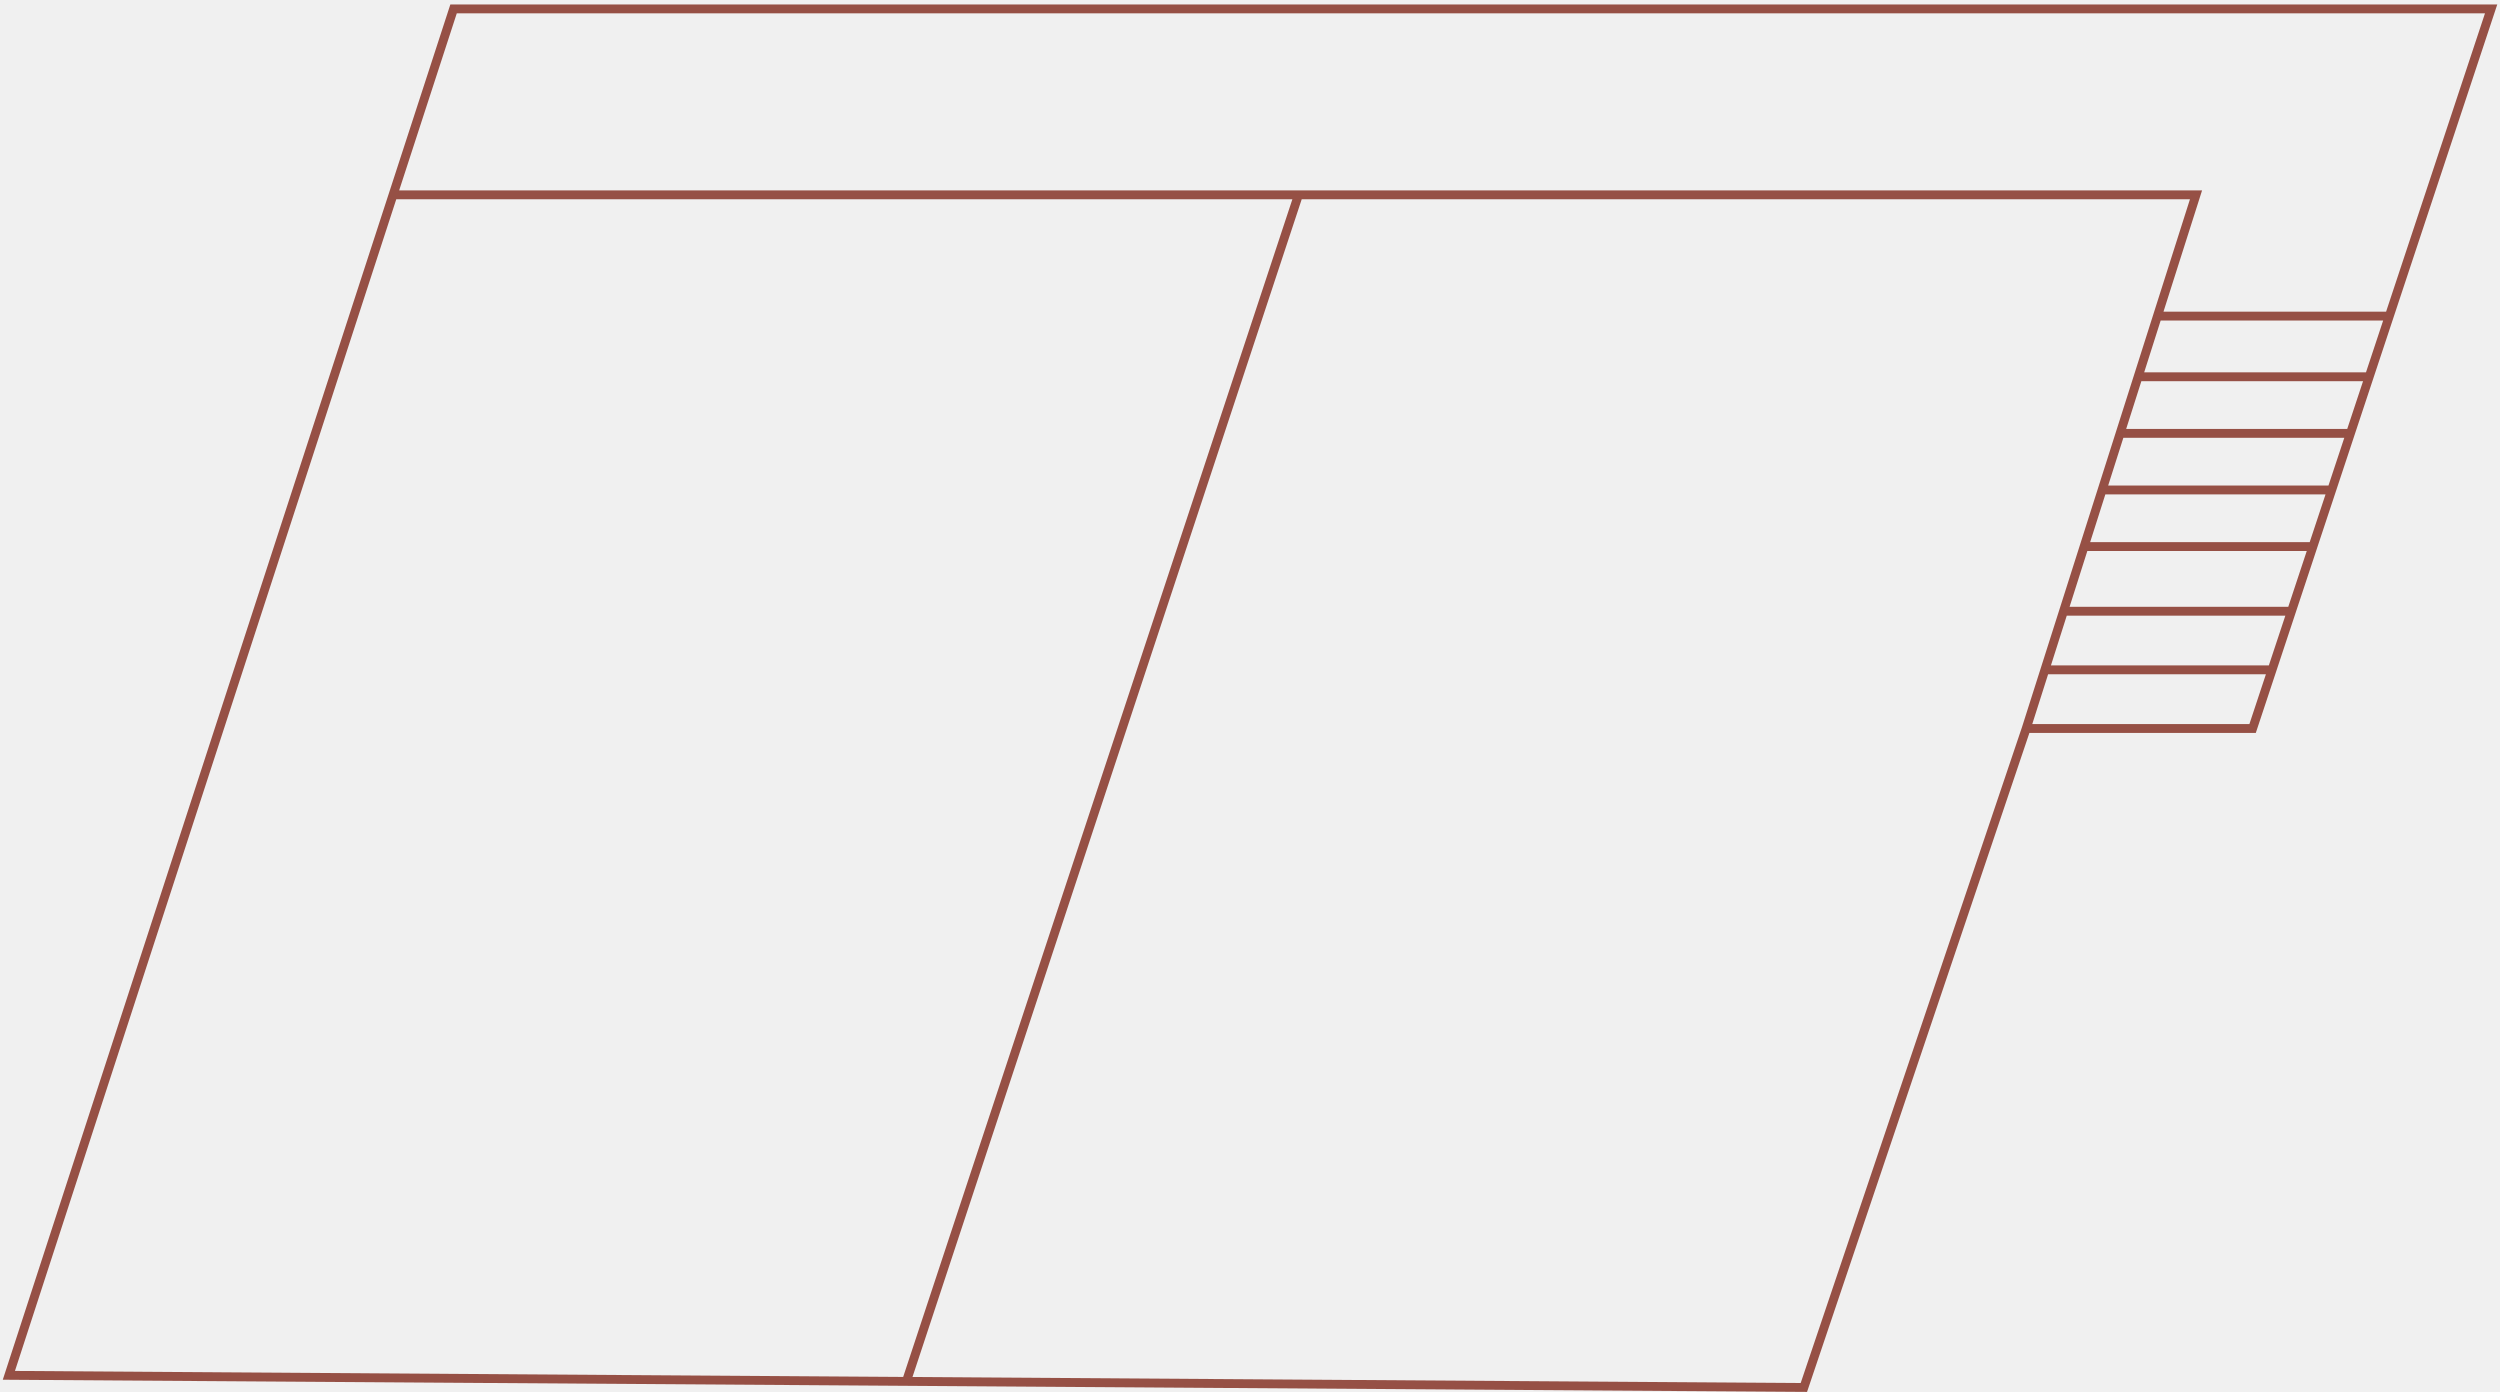
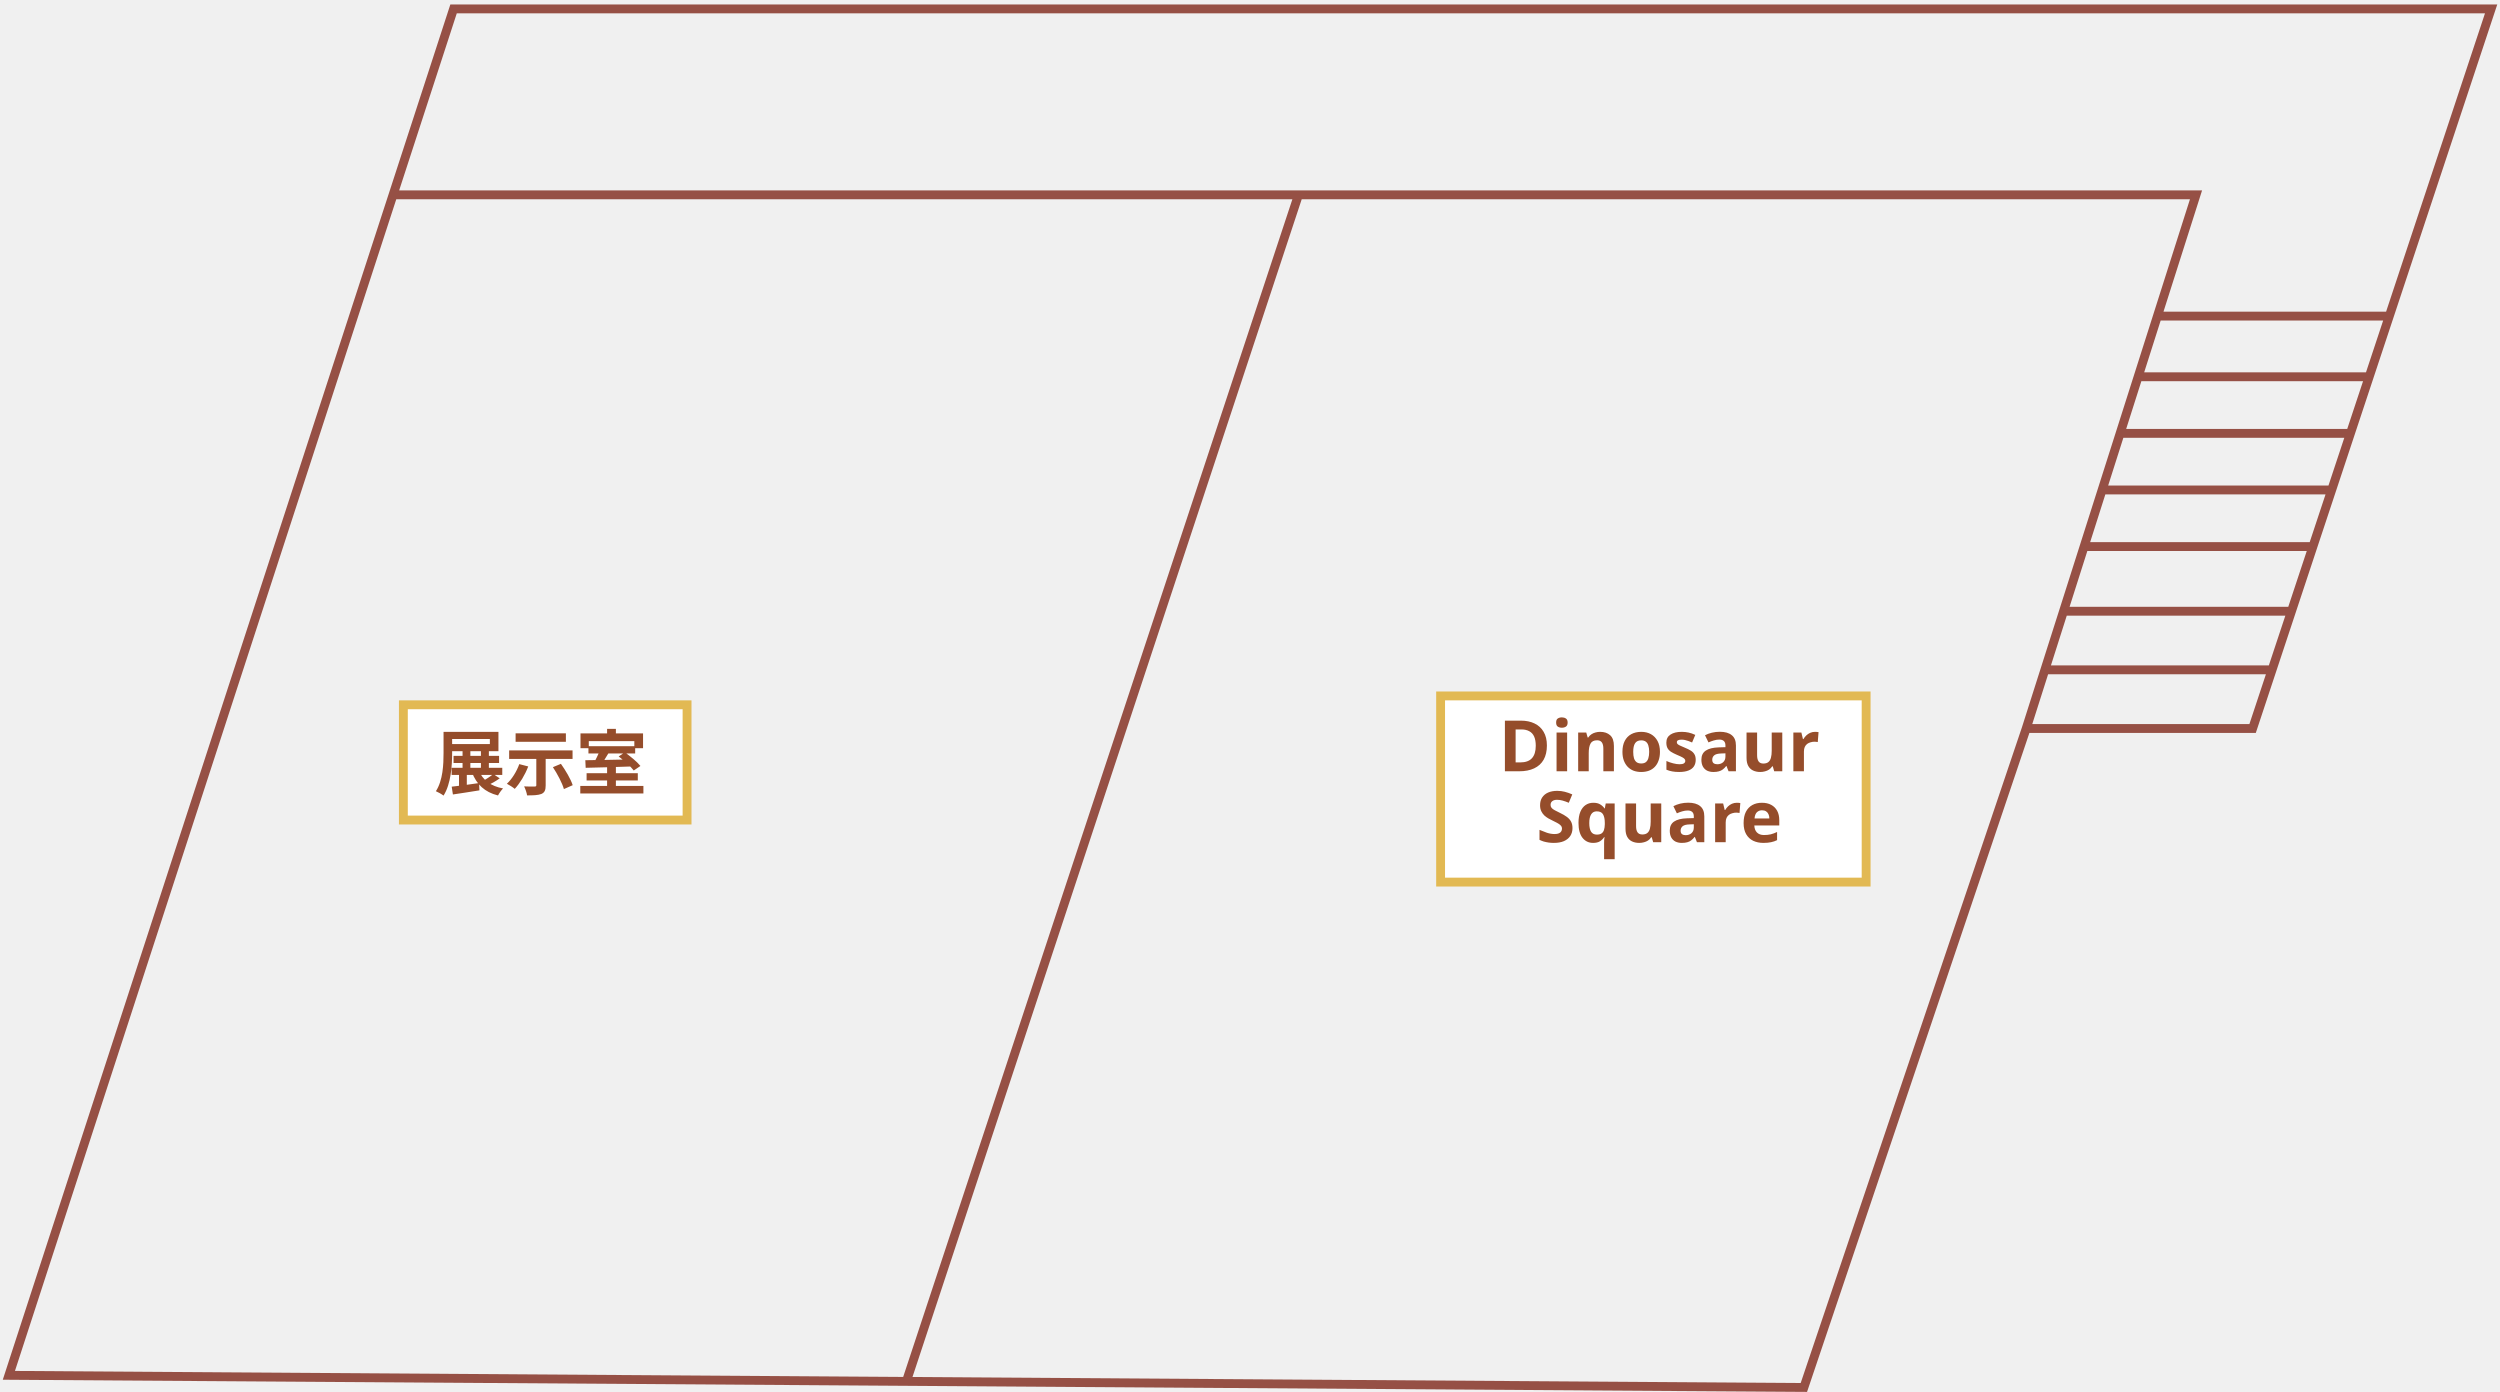
<svg xmlns="http://www.w3.org/2000/svg" width="282" height="157" viewBox="0 0 282 157" fill="none">
  <path d="M228.557 82.173H254.094L256.286 75.56M228.557 82.173L203.476 156.505L102.238 155.821M228.557 82.173L230.661 75.56M102.238 155.821L1 155.137L44.336 21.977M102.238 155.821L146.472 21.977M146.472 21.977H44.336M146.472 21.977H247.71L243.357 35.658M44.336 21.977L51.163 1H281L269.512 35.658M243.357 35.658H269.512M243.357 35.658L241.181 42.498M269.512 35.658L267.245 42.498M241.181 42.498H267.245M241.181 42.498L239.149 48.883M267.245 42.498L265.129 48.883M239.149 48.883H265.129M239.149 48.883L237.118 55.267M265.129 48.883L263.013 55.267M237.118 55.267H263.013M237.118 55.267L235.086 61.651M263.013 55.267L260.896 61.651M235.086 61.651H260.896M235.086 61.651L232.765 68.948M260.896 61.651L258.478 68.948M232.765 68.948H258.478M232.765 68.948L230.661 75.56M258.478 68.948L256.286 75.56M230.661 75.56H256.286" stroke="#965045" />
+   <rect x="45.5" y="79.5" width="32" height="13" fill="white" stroke="#E2B953" />
+   <path d="M51.16 85.264H56.296V86.064H51.16V85.264ZM50.944 86.608H56.656V87.416H50.944V86.608ZM52.176 84.6H53.056V86.984H52.176V84.6ZM51.776 86.904H52.656V88.92H51.776V86.904ZM54.248 84.6H55.144V86.976H54.248V84.6ZM50.032 82.552H51V84.928C51 86.336 50.872 88.424 50.032 89.744C49.84 89.592 49.408 89.344 49.168 89.248C49.968 88.016 50.032 86.208 50.032 84.928V82.552ZM50.624 82.552H56.224V84.736H50.624V83.928H55.256V83.36H50.624V82.552ZM50.952 88.736C51.736 88.656 52.912 88.496 54.04 88.328L54.08 89.152C53.04 89.328 51.92 89.488 51.088 89.616L50.952 88.736ZM54.024 86.944C54.448 87.976 55.352 88.68 56.744 88.936C56.552 89.128 56.296 89.488 56.176 89.728C54.664 89.352 53.752 88.472 53.232 87.112L54.024 86.944ZM55.648 87.312L56.368 87.8C55.936 88.112 55.4 88.408 54.992 88.6L54.376 88.144C54.776 87.936 55.328 87.576 55.648 87.312ZM60.496 85.184H61.552V88.592C61.552 89.128 61.432 89.4 61.064 89.56C60.688 89.704 60.16 89.72 59.456 89.72C59.416 89.424 59.264 88.992 59.12 88.704C59.576 88.728 60.144 88.728 60.296 88.72C60.448 88.72 60.496 88.688 60.496 88.568V85.184ZM58.576 86.192L59.584 86.456C59.224 87.408 58.632 88.376 58.064 88.984C57.864 88.808 57.424 88.536 57.176 88.408C57.752 87.88 58.28 87.024 58.576 86.192ZM62.368 86.536L63.272 86.16C63.8 86.904 64.384 87.888 64.6 88.568L63.608 89.008C63.424 88.344 62.88 87.312 62.368 86.536ZM58.16 82.72H63.832V83.672H58.16V82.72ZM57.432 84.648H64.584V85.608H57.432V84.648ZM68.48 86.48H69.472V88.984H68.48V86.48ZM66.376 84.168H71.648V84.992H66.376V84.168ZM65.456 88.656H72.576V89.504H65.456V88.656ZM66.168 87.216H71.944V88.04H66.168V87.216ZM67.656 84.64L68.68 84.888C68.368 85.424 68.016 85.976 67.744 86.352L66.952 86.112C67.2 85.704 67.496 85.088 67.656 84.64ZM66.024 85.752C67.368 85.744 69.44 85.696 71.352 85.656L71.304 86.456C69.424 86.528 67.416 86.576 66.064 86.608L66.024 85.752ZM69.784 85.328L70.48 84.864C71.088 85.296 71.872 85.936 72.24 86.4L71.488 86.912C71.152 86.464 70.4 85.792 69.784 85.328ZM68.48 82.216H69.472V83.328H68.48V82.216ZM65.48 82.728H72.536V84.4H71.552V83.6H66.416V84.4H65.48V82.728Z" fill="#954D2B" />
+   <rect x="162.5" y="78.5" width="48" height="21" fill="white" stroke="#E2B953" />
+   <path d="M174.49 84.088C174.49 84.728 174.367 85.264 174.122 85.696C173.877 86.128 173.519 86.453 173.05 86.672C172.586 86.891 172.026 87 171.37 87H169.754V81.288H171.546C172.143 81.288 172.661 81.395 173.098 81.608C173.541 81.821 173.882 82.136 174.122 82.552C174.367 82.963 174.49 83.475 174.49 84.088ZM173.234 84.12C173.234 83.699 173.173 83.352 173.05 83.08C172.927 82.808 172.743 82.608 172.498 82.48C172.258 82.347 171.962 82.28 171.61 82.28H170.962V86H171.482C172.074 86 172.514 85.843 172.802 85.528C173.09 85.213 173.234 84.744 173.234 84.12ZM176.772 82.632V87H175.58V82.632H176.772ZM176.18 80.92C176.356 80.92 176.508 80.963 176.636 81.048C176.764 81.128 176.828 81.28 176.828 81.504C176.828 81.723 176.764 81.875 176.636 81.96C176.508 82.045 176.356 82.088 176.18 82.088C175.999 82.088 175.844 82.045 175.716 81.96C175.593 81.875 175.532 81.723 175.532 81.504C175.532 81.28 175.593 81.128 175.716 81.048C175.844 80.963 175.999 80.92 176.18 80.92ZM180.497 82.552C180.967 82.552 181.343 82.68 181.625 82.936C181.908 83.187 182.049 83.592 182.049 84.152V87H180.857V84.448C180.857 84.133 180.801 83.899 180.689 83.744C180.577 83.584 180.399 83.504 180.153 83.504C179.791 83.504 179.543 83.629 179.409 83.88C179.276 84.125 179.209 84.48 179.209 84.944V87H178.017V82.632H178.929L179.089 83.192H179.153C179.249 83.043 179.367 82.923 179.505 82.832C179.644 82.736 179.799 82.667 179.969 82.624C180.14 82.576 180.316 82.552 180.497 82.552ZM187.243 84.808C187.243 85.171 187.192 85.493 187.091 85.776C186.995 86.059 186.854 86.299 186.667 86.496C186.486 86.688 186.264 86.835 186.003 86.936C185.742 87.032 185.446 87.08 185.115 87.08C184.811 87.08 184.528 87.032 184.267 86.936C184.011 86.835 183.79 86.688 183.603 86.496C183.416 86.299 183.27 86.059 183.163 85.776C183.062 85.493 183.011 85.171 183.011 84.808C183.011 84.323 183.096 83.915 183.267 83.584C183.438 83.248 183.683 82.992 184.003 82.816C184.323 82.64 184.702 82.552 185.139 82.552C185.55 82.552 185.912 82.64 186.227 82.816C186.542 82.992 186.79 83.248 186.971 83.584C187.152 83.915 187.243 84.323 187.243 84.808ZM184.227 84.808C184.227 85.096 184.256 85.339 184.315 85.536C184.379 85.728 184.478 85.875 184.611 85.976C184.744 86.072 184.918 86.12 185.131 86.12C185.344 86.12 185.515 86.072 185.643 85.976C185.776 85.875 185.872 85.728 185.931 85.536C185.995 85.339 186.027 85.096 186.027 84.808C186.027 84.52 185.995 84.28 185.931 84.088C185.872 83.896 185.776 83.752 185.643 83.656C185.51 83.56 185.336 83.512 185.123 83.512C184.808 83.512 184.579 83.621 184.435 83.84C184.296 84.053 184.227 84.376 184.227 84.808ZM191.276 85.704C191.276 85.997 191.207 86.248 191.068 86.456C190.93 86.659 190.722 86.813 190.444 86.92C190.167 87.027 189.823 87.08 189.412 87.08C189.108 87.08 188.847 87.059 188.628 87.016C188.41 86.979 188.191 86.915 187.972 86.824V85.84C188.207 85.947 188.46 86.035 188.732 86.104C189.004 86.173 189.244 86.208 189.452 86.208C189.687 86.208 189.852 86.173 189.948 86.104C190.05 86.035 190.1 85.944 190.1 85.832C190.1 85.757 190.079 85.691 190.036 85.632C189.999 85.573 189.914 85.507 189.78 85.432C189.647 85.357 189.439 85.261 189.156 85.144C188.884 85.027 188.66 84.912 188.484 84.8C188.308 84.683 188.178 84.544 188.092 84.384C188.007 84.219 187.964 84.013 187.964 83.768C187.964 83.363 188.122 83.059 188.436 82.856C188.751 82.653 189.17 82.552 189.692 82.552C189.964 82.552 190.223 82.579 190.468 82.632C190.714 82.685 190.967 82.773 191.228 82.896L190.868 83.752C190.724 83.688 190.586 83.632 190.452 83.584C190.319 83.536 190.188 83.499 190.06 83.472C189.938 83.445 189.81 83.432 189.676 83.432C189.5 83.432 189.367 83.456 189.276 83.504C189.191 83.552 189.148 83.624 189.148 83.72C189.148 83.789 189.17 83.853 189.212 83.912C189.26 83.965 189.348 84.024 189.476 84.088C189.61 84.152 189.804 84.237 190.06 84.344C190.311 84.445 190.527 84.552 190.708 84.664C190.89 84.771 191.028 84.907 191.124 85.072C191.226 85.232 191.276 85.443 191.276 85.704ZM193.997 82.544C194.584 82.544 195.032 82.672 195.341 82.928C195.656 83.179 195.813 83.565 195.813 84.088V87H194.981L194.749 86.408H194.717C194.594 86.563 194.466 86.691 194.333 86.792C194.205 86.893 194.056 86.965 193.885 87.008C193.72 87.056 193.514 87.08 193.269 87.08C193.013 87.08 192.781 87.032 192.573 86.936C192.37 86.835 192.21 86.683 192.093 86.48C191.976 86.272 191.917 86.011 191.917 85.696C191.917 85.232 192.08 84.891 192.405 84.672C192.73 84.448 193.218 84.325 193.869 84.304L194.629 84.28V84.088C194.629 83.859 194.568 83.691 194.445 83.584C194.328 83.477 194.162 83.424 193.949 83.424C193.736 83.424 193.528 83.456 193.325 83.52C193.122 83.579 192.92 83.653 192.717 83.744L192.325 82.936C192.56 82.813 192.818 82.717 193.101 82.648C193.389 82.579 193.688 82.544 193.997 82.544ZM194.165 84.992C193.781 85.003 193.514 85.072 193.365 85.2C193.216 85.328 193.141 85.496 193.141 85.704C193.141 85.885 193.194 86.016 193.301 86.096C193.408 86.171 193.546 86.208 193.717 86.208C193.973 86.208 194.189 86.133 194.365 85.984C194.541 85.829 194.629 85.613 194.629 85.336V84.976L194.165 84.992ZM201.041 82.632V87H200.129L199.969 86.44H199.905C199.814 86.589 199.697 86.712 199.553 86.808C199.414 86.899 199.26 86.965 199.089 87.008C198.918 87.056 198.742 87.08 198.561 87.08C198.252 87.08 197.98 87.024 197.745 86.912C197.51 86.8 197.329 86.627 197.201 86.392C197.073 86.157 197.009 85.853 197.009 85.48V82.632H198.201V85.184C198.201 85.493 198.257 85.728 198.369 85.888C198.481 86.048 198.66 86.128 198.905 86.128C199.15 86.128 199.34 86.072 199.473 85.96C199.612 85.848 199.708 85.685 199.761 85.472C199.82 85.259 199.849 84.997 199.849 84.688V82.632H201.041ZM204.731 82.552C204.789 82.552 204.859 82.555 204.939 82.56C205.019 82.565 205.083 82.573 205.131 82.584L205.043 83.704C205.005 83.693 204.949 83.685 204.875 83.68C204.805 83.669 204.744 83.664 204.691 83.664C204.536 83.664 204.387 83.685 204.243 83.728C204.099 83.765 203.968 83.827 203.851 83.912C203.739 83.997 203.648 84.112 203.579 84.256C203.515 84.395 203.483 84.568 203.483 84.776V87H202.291V82.632H203.195L203.371 83.368H203.427C203.512 83.219 203.619 83.083 203.747 82.96C203.875 82.837 204.021 82.739 204.187 82.664C204.357 82.589 204.539 82.552 204.731 82.552ZM177.376 93.416C177.376 93.752 177.293 94.045 177.128 94.296C176.963 94.547 176.723 94.741 176.408 94.88C176.099 95.013 175.72 95.08 175.272 95.08C175.075 95.08 174.88 95.067 174.688 95.04C174.501 95.013 174.32 94.976 174.144 94.928C173.973 94.875 173.811 94.811 173.656 94.736V93.608C173.928 93.725 174.208 93.835 174.496 93.936C174.789 94.032 175.08 94.08 175.368 94.08C175.565 94.08 175.723 94.053 175.84 94C175.963 93.947 176.051 93.875 176.104 93.784C176.163 93.693 176.192 93.589 176.192 93.472C176.192 93.328 176.141 93.205 176.04 93.104C175.944 93.003 175.813 92.909 175.648 92.824C175.483 92.733 175.293 92.637 175.08 92.536C174.947 92.472 174.803 92.397 174.648 92.312C174.493 92.221 174.344 92.112 174.2 91.984C174.061 91.851 173.947 91.691 173.856 91.504C173.765 91.317 173.72 91.093 173.72 90.832C173.72 90.491 173.797 90.2 173.952 89.96C174.112 89.715 174.336 89.528 174.624 89.4C174.917 89.272 175.261 89.208 175.656 89.208C175.955 89.208 176.237 89.243 176.504 89.312C176.776 89.381 177.059 89.48 177.352 89.608L176.96 90.552C176.699 90.445 176.464 90.363 176.256 90.304C176.048 90.245 175.835 90.216 175.616 90.216C175.467 90.216 175.339 90.24 175.232 90.288C175.125 90.336 175.043 90.403 174.984 90.488C174.931 90.573 174.904 90.675 174.904 90.792C174.904 90.925 174.944 91.04 175.024 91.136C175.104 91.227 175.224 91.315 175.384 91.4C175.544 91.485 175.744 91.587 175.984 91.704C176.277 91.843 176.525 91.987 176.728 92.136C176.936 92.285 177.096 92.461 177.208 92.664C177.32 92.867 177.376 93.117 177.376 93.416ZM180.942 95.088C180.942 94.981 180.945 94.872 180.95 94.76C180.961 94.648 180.974 94.539 180.99 94.432H180.942C180.83 94.613 180.675 94.768 180.478 94.896C180.281 95.019 180.022 95.08 179.702 95.08C179.211 95.08 178.814 94.891 178.51 94.512C178.206 94.128 178.054 93.565 178.054 92.824C178.054 92.328 178.123 91.912 178.262 91.576C178.406 91.235 178.603 90.979 178.854 90.808C179.105 90.637 179.395 90.552 179.726 90.552C180.046 90.552 180.305 90.613 180.502 90.736C180.705 90.859 180.867 91.011 180.99 91.192H181.022L181.126 90.632H182.134V96.92H180.942V95.088ZM180.126 94.144C180.345 94.144 180.518 94.101 180.646 94.016C180.774 93.931 180.867 93.803 180.926 93.632C180.985 93.456 181.017 93.237 181.022 92.976V92.832C181.022 92.405 180.955 92.08 180.822 91.856C180.694 91.632 180.457 91.52 180.11 91.52C179.827 91.52 179.617 91.635 179.478 91.864C179.339 92.088 179.27 92.413 179.27 92.84C179.27 93.277 179.339 93.605 179.478 93.824C179.617 94.037 179.833 94.144 180.126 94.144ZM187.389 90.632V95H186.477L186.317 94.44H186.253C186.162 94.589 186.045 94.712 185.901 94.808C185.762 94.899 185.607 94.965 185.437 95.008C185.266 95.056 185.09 95.08 184.909 95.08C184.599 95.08 184.327 95.024 184.093 94.912C183.858 94.8 183.677 94.627 183.549 94.392C183.421 94.157 183.357 93.853 183.357 93.48V90.632H184.549V93.184C184.549 93.493 184.605 93.728 184.717 93.888C184.829 94.048 185.007 94.128 185.253 94.128C185.498 94.128 185.687 94.072 185.821 93.96C185.959 93.848 186.055 93.685 186.109 93.472C186.167 93.259 186.197 92.997 186.197 92.688V90.632H187.389ZM190.43 90.544C191.017 90.544 191.465 90.672 191.774 90.928C192.089 91.179 192.246 91.565 192.246 92.088V95H191.414L191.182 94.408H191.15C191.028 94.563 190.9 94.691 190.766 94.792C190.638 94.893 190.489 94.965 190.318 95.008C190.153 95.056 189.948 95.08 189.702 95.08C189.446 95.08 189.214 95.032 189.006 94.936C188.804 94.835 188.644 94.683 188.526 94.48C188.409 94.272 188.35 94.011 188.35 93.696C188.35 93.232 188.513 92.891 188.838 92.672C189.164 92.448 189.652 92.325 190.302 92.304L191.062 92.28V92.088C191.062 91.859 191.001 91.691 190.878 91.584C190.761 91.477 190.596 91.424 190.382 91.424C190.169 91.424 189.961 91.456 189.758 91.52C189.556 91.579 189.353 91.653 189.15 91.744L188.758 90.936C188.993 90.813 189.252 90.717 189.534 90.648C189.822 90.579 190.121 90.544 190.43 90.544ZM190.598 92.992C190.214 93.003 189.948 93.072 189.798 93.2C189.649 93.328 189.574 93.496 189.574 93.704C189.574 93.885 189.628 94.016 189.734 94.096C189.841 94.171 189.98 94.208 190.15 94.208C190.406 94.208 190.622 94.133 190.798 93.984C190.974 93.829 191.062 93.613 191.062 93.336V92.976L190.598 92.992ZM195.907 90.552C195.965 90.552 196.035 90.555 196.115 90.56C196.195 90.565 196.259 90.573 196.307 90.584L196.219 91.704C196.181 91.693 196.125 91.685 196.051 91.68C195.981 91.669 195.92 91.664 195.867 91.664C195.712 91.664 195.563 91.685 195.419 91.728C195.275 91.765 195.144 91.827 195.027 91.912C194.915 91.997 194.824 92.112 194.755 92.256C194.691 92.395 194.659 92.568 194.659 92.776V95H193.467V90.632H194.371L194.547 91.368H194.603C194.688 91.219 194.795 91.083 194.923 90.96C195.051 90.837 195.197 90.739 195.363 90.664C195.533 90.589 195.715 90.552 195.907 90.552ZM198.743 90.552C199.148 90.552 199.495 90.629 199.783 90.784C200.076 90.939 200.303 91.163 200.463 91.456C200.623 91.749 200.703 92.109 200.703 92.536V93.112H197.887C197.898 93.448 197.996 93.712 198.183 93.904C198.375 94.096 198.639 94.192 198.975 94.192C199.258 94.192 199.514 94.165 199.743 94.112C199.972 94.053 200.21 93.965 200.455 93.848V94.768C200.242 94.875 200.015 94.952 199.775 95C199.54 95.053 199.255 95.08 198.919 95.08C198.482 95.08 198.095 95 197.759 94.84C197.423 94.675 197.159 94.427 196.967 94.096C196.775 93.765 196.679 93.349 196.679 92.848C196.679 92.336 196.764 91.912 196.935 91.576C197.111 91.235 197.354 90.979 197.663 90.808C197.972 90.637 198.332 90.552 198.743 90.552ZM198.751 91.4C198.522 91.4 198.33 91.475 198.175 91.624C198.026 91.773 197.938 92.005 197.911 92.32H199.583C199.583 92.144 199.551 91.987 199.487 91.848C199.428 91.709 199.338 91.6 199.215 91.52C199.092 91.44 198.938 91.4 198.751 91.4Z" fill="#954D2B" />
</svg>
